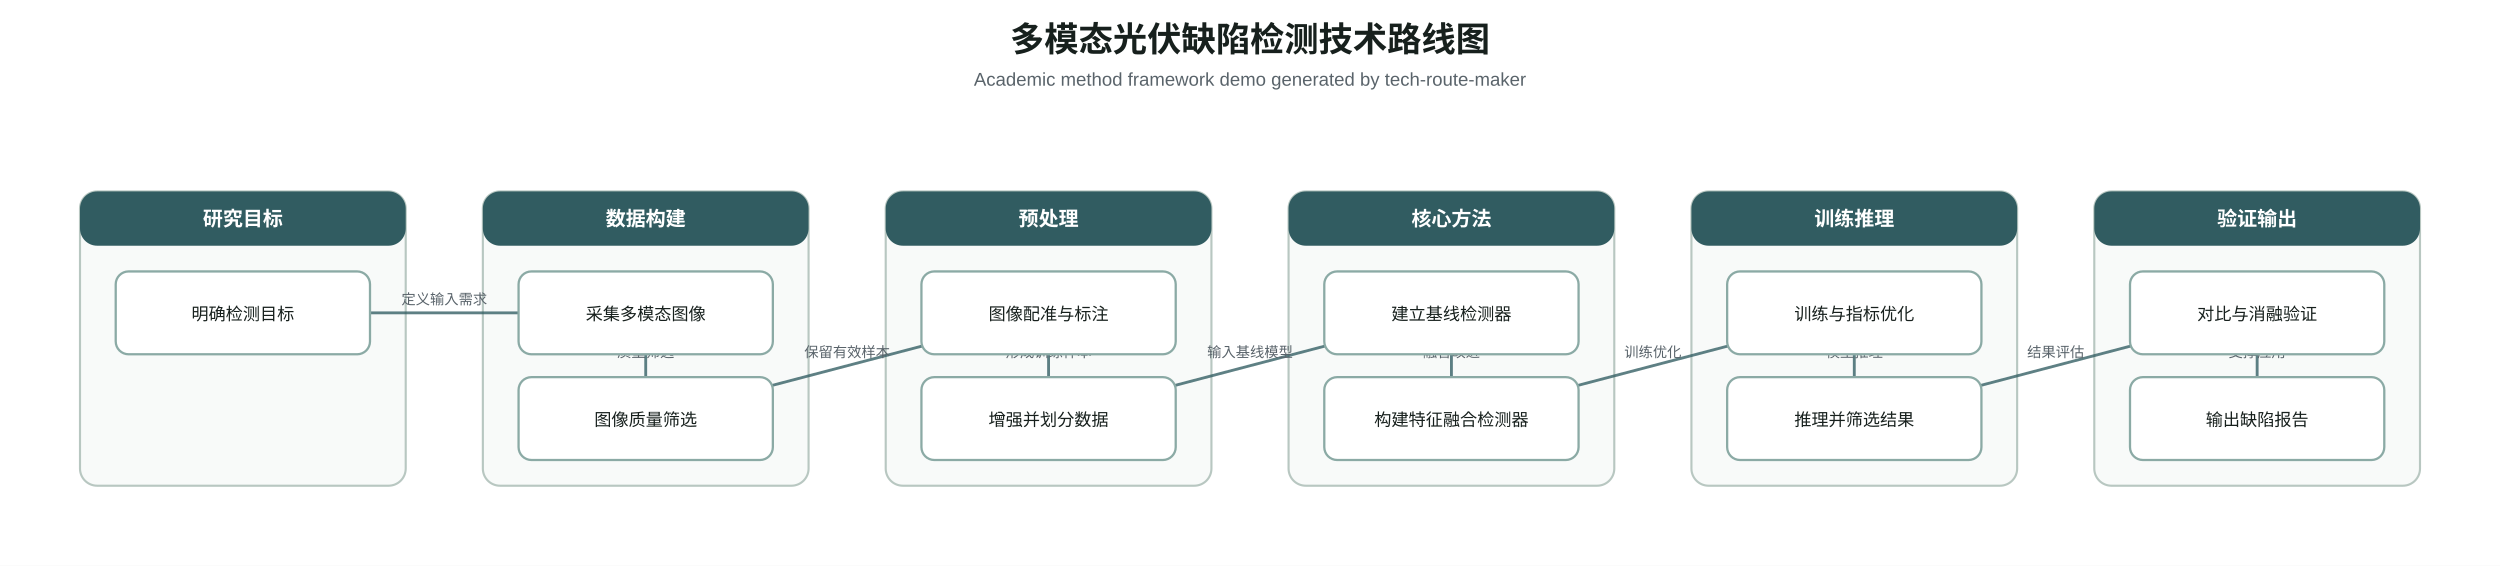
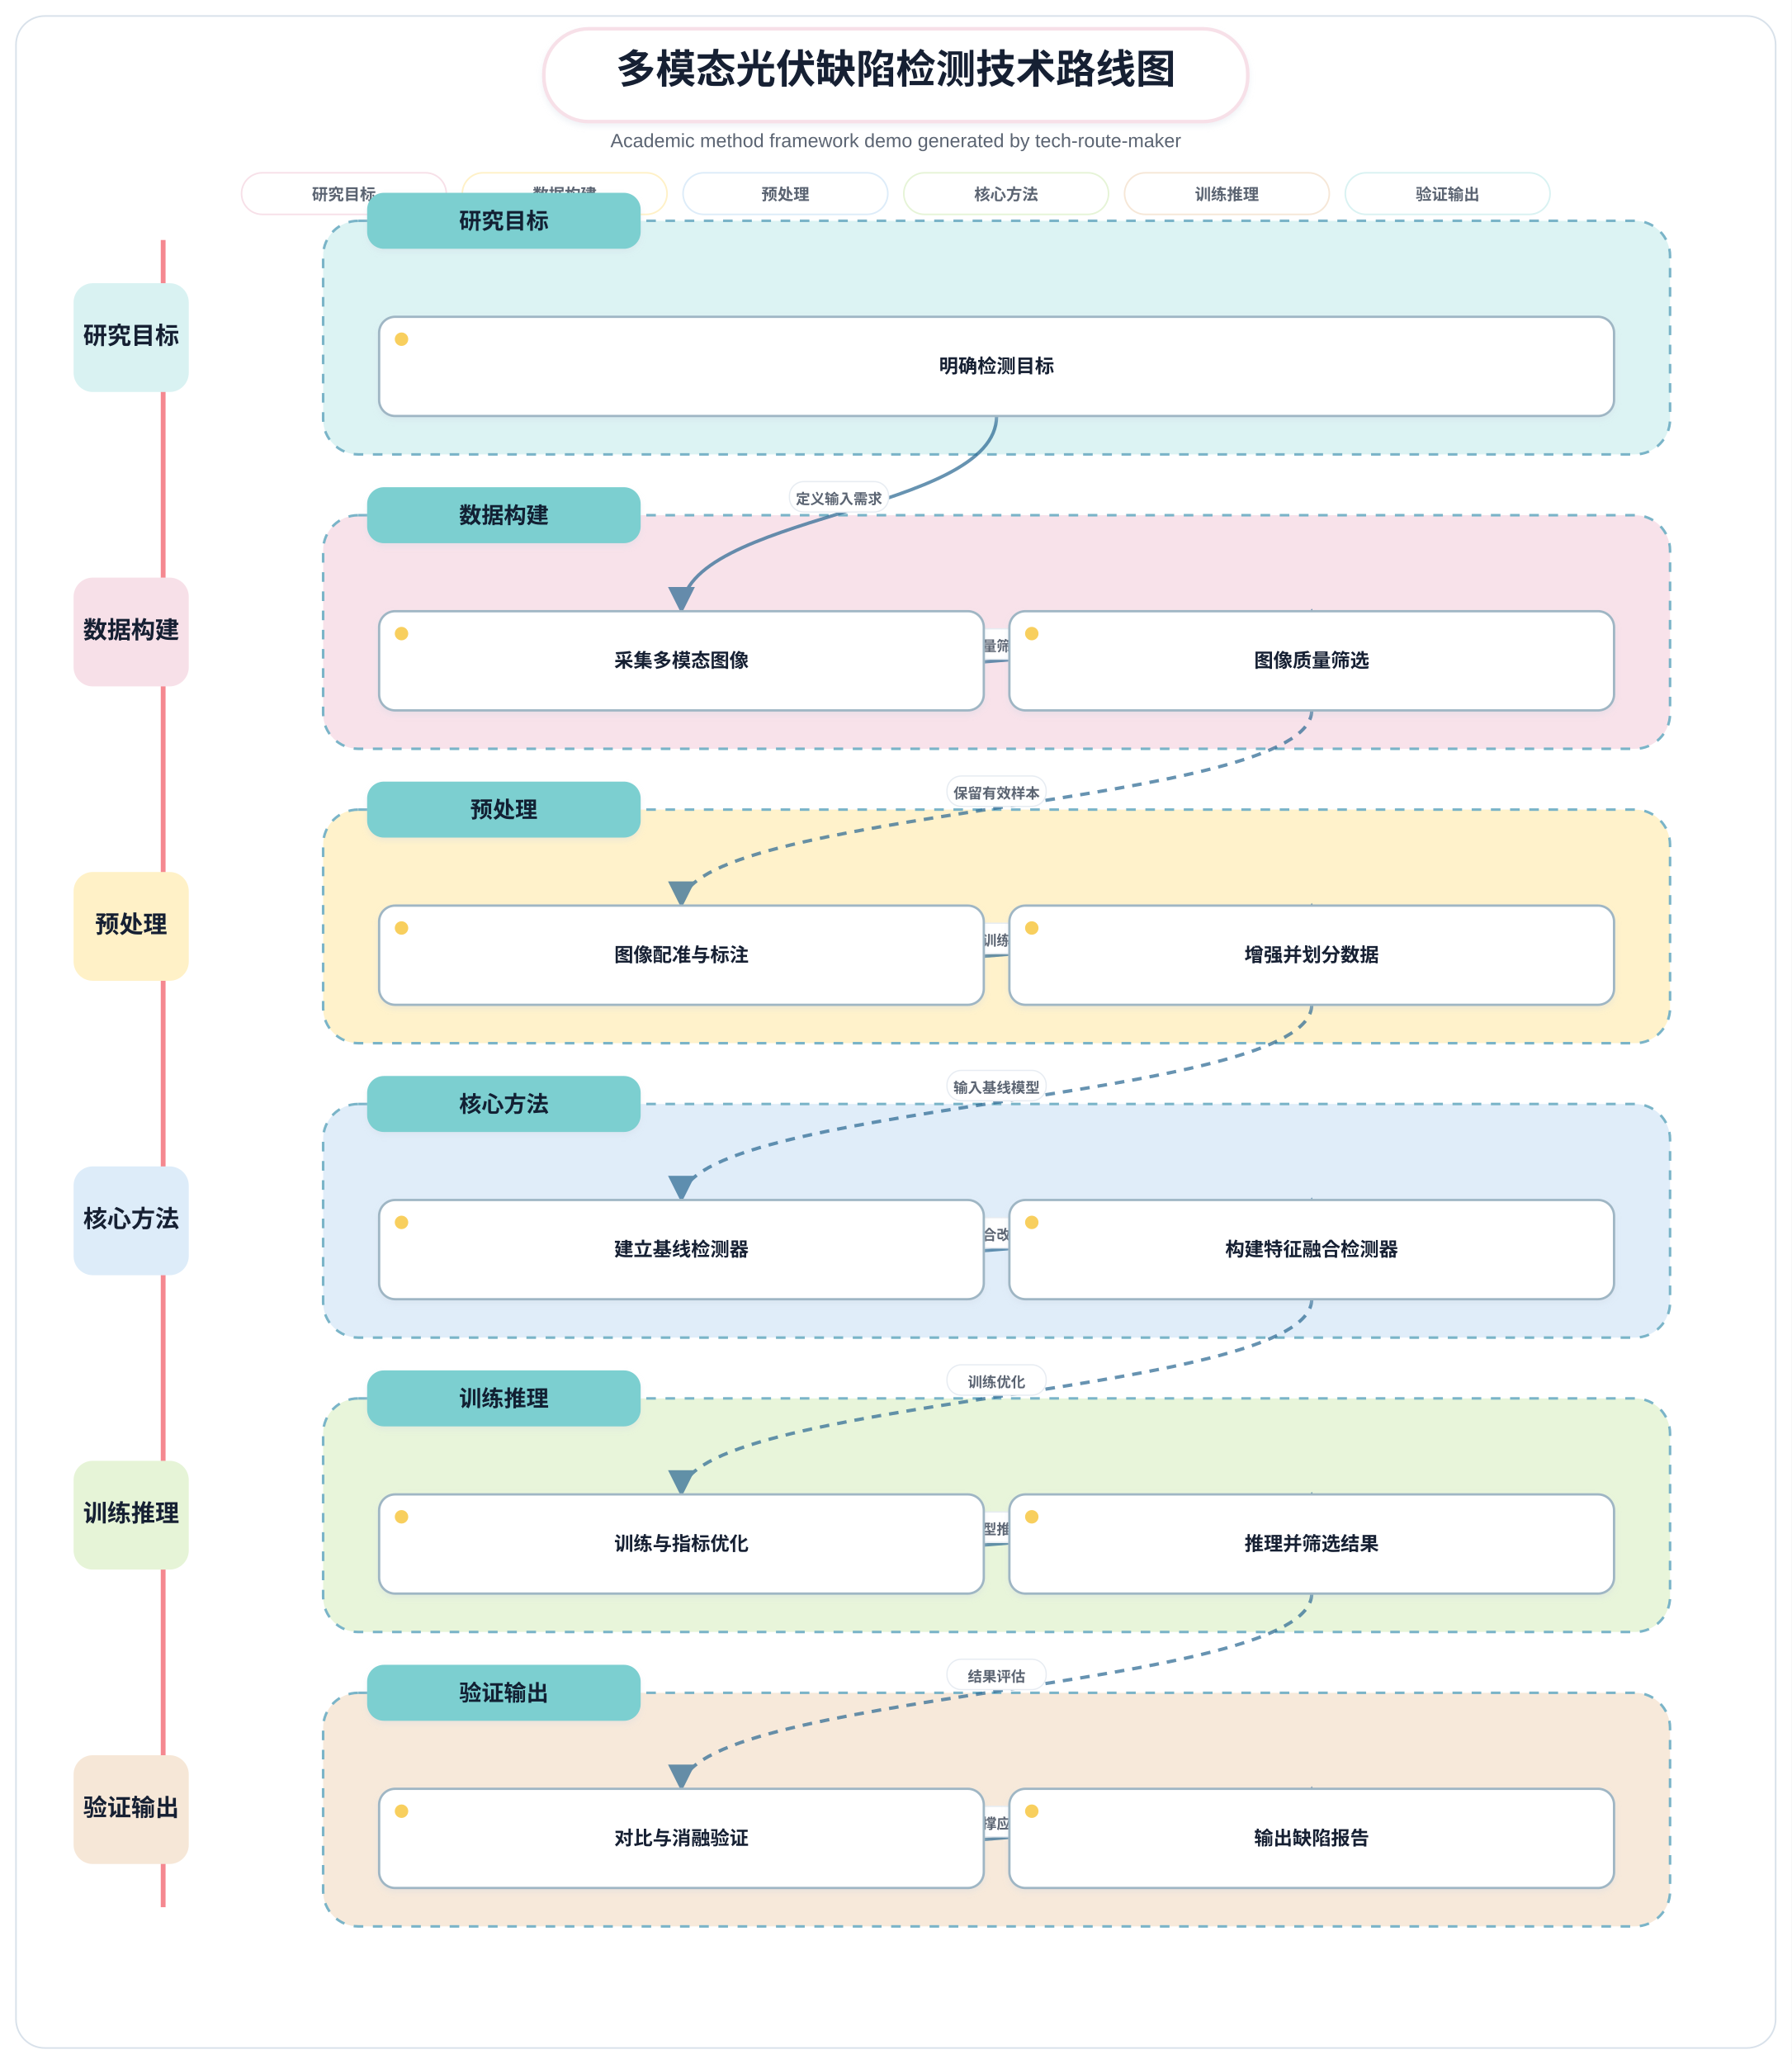
- <svg xmlns="http://www.w3.org/2000/svg" width="1750" height="396" viewBox="0 0 1750 396">
+ <svg xmlns="http://www.w3.org/2000/svg" width="1120" height="1290" viewBox="0 0 1120 1290">
  <defs>
    <marker id="arrow" viewBox="0 0 10 10" refX="9" refY="5" markerWidth="8" markerHeight="8" orient="auto-start-reverse">
-       <path d="M 0 0 L 10 5 L 0 10 z" fill="#315C61" />
+       <path d="M 0 0 L 10 5 L 0 10 z" fill="#2C6A93" />
    </marker>
+     <filter id="softShadow" x="-20%" y="-20%" width="140%" height="140%">
+       <feDropShadow dx="0" dy="2" stdDeviation="2" flood-color="#CBD5E1" flood-opacity="0.32" />
+     </filter>
  </defs>
  <rect width="100%" height="100%" fill="#FFFFFF" />
-   <text x="875.0" y="36" text-anchor="middle" font-size="24" font-family="Arial, Helvetica, sans-serif" font-weight="700" fill="#17201D">多模态光伏缺陷检测技术路线图</text>
-   <text x="875.0" y="60" text-anchor="middle" font-size="13" font-family="Arial, Helvetica, sans-serif" fill="#59636A">Academic method framework demo generated by tech-route-maker</text>
-   <rect x="56.0" y="134.0" width="228.0" height="206.0" rx="12" fill="#F8FAF9" stroke="#B8C7C1" stroke-width="1.5" />
-   <rect x="56.0" y="134.0" width="228.0" height="38" rx="12" fill="#315C61" />
-   <text x="170.0" y="158.0" text-anchor="middle" font-size="14" font-family="Arial, Helvetica, sans-serif" font-weight="700" fill="#FFFFFF">研究目标</text>
-   <rect x="338.0" y="134.0" width="228.0" height="206.0" rx="12" fill="#F8FAF9" stroke="#B8C7C1" stroke-width="1.5" />
-   <rect x="338.0" y="134.0" width="228.0" height="38" rx="12" fill="#315C61" />
-   <text x="452.0" y="158.0" text-anchor="middle" font-size="14" font-family="Arial, Helvetica, sans-serif" font-weight="700" fill="#FFFFFF">数据构建</text>
-   <rect x="620.0" y="134.0" width="228.0" height="206.0" rx="12" fill="#F8FAF9" stroke="#B8C7C1" stroke-width="1.5" />
-   <rect x="620.0" y="134.0" width="228.0" height="38" rx="12" fill="#315C61" />
-   <text x="734.0" y="158.0" text-anchor="middle" font-size="14" font-family="Arial, Helvetica, sans-serif" font-weight="700" fill="#FFFFFF">预处理</text>
-   <rect x="902.0" y="134.0" width="228.0" height="206.0" rx="12" fill="#F8FAF9" stroke="#B8C7C1" stroke-width="1.5" />
-   <rect x="902.0" y="134.0" width="228.0" height="38" rx="12" fill="#315C61" />
-   <text x="1016.0" y="158.0" text-anchor="middle" font-size="14" font-family="Arial, Helvetica, sans-serif" font-weight="700" fill="#FFFFFF">核心方法</text>
-   <rect x="1184.0" y="134.0" width="228.0" height="206.0" rx="12" fill="#F8FAF9" stroke="#B8C7C1" stroke-width="1.5" />
-   <rect x="1184.0" y="134.0" width="228.0" height="38" rx="12" fill="#315C61" />
-   <text x="1298.0" y="158.0" text-anchor="middle" font-size="14" font-family="Arial, Helvetica, sans-serif" font-weight="700" fill="#FFFFFF">训练推理</text>
-   <rect x="1466.0" y="134.0" width="228.0" height="206.0" rx="12" fill="#F8FAF9" stroke="#B8C7C1" stroke-width="1.5" />
-   <rect x="1466.0" y="134.0" width="228.0" height="38" rx="12" fill="#315C61" />
-   <text x="1580.0" y="158.0" text-anchor="middle" font-size="14" font-family="Arial, Helvetica, sans-serif" font-weight="700" fill="#FFFFFF">验证输出</text>
-   <line x1="170.0" y1="219.0" x2="452.0" y2="219.0" stroke="#315C61" stroke-width="2" marker-end="url(#arrow)" opacity="0.78" />
-   <text x="311.0" y="213.0" text-anchor="middle" font-size="10" font-family="Arial, Helvetica, sans-serif" fill="#59636A">定义输入需求</text>
-   <line x1="452.0" y1="219.0" x2="452.0" y2="293.0" stroke="#315C61" stroke-width="2" marker-end="url(#arrow)" opacity="0.78" />
-   <text x="452.0" y="250.0" text-anchor="middle" font-size="10" font-family="Arial, Helvetica, sans-serif" fill="#59636A">质量筛选</text>
-   <line x1="452.0" y1="293.0" x2="734.0" y2="219.0" stroke="#315C61" stroke-width="2" marker-end="url(#arrow)" opacity="0.78" />
-   <text x="593.0" y="250.0" text-anchor="middle" font-size="10" font-family="Arial, Helvetica, sans-serif" fill="#59636A">保留有效样本</text>
-   <line x1="734.0" y1="219.0" x2="734.0" y2="293.0" stroke="#315C61" stroke-width="2" marker-end="url(#arrow)" opacity="0.78" />
-   <text x="734.0" y="250.0" text-anchor="middle" font-size="10" font-family="Arial, Helvetica, sans-serif" fill="#59636A">形成训练样本</text>
-   <line x1="734.0" y1="293.0" x2="1016.0" y2="219.0" stroke="#315C61" stroke-width="2" marker-end="url(#arrow)" opacity="0.78" />
-   <text x="875.0" y="250.0" text-anchor="middle" font-size="10" font-family="Arial, Helvetica, sans-serif" fill="#59636A">输入基线模型</text>
-   <line x1="1016.0" y1="219.0" x2="1016.0" y2="293.0" stroke="#315C61" stroke-width="2" marker-end="url(#arrow)" opacity="0.78" />
-   <text x="1016.0" y="250.0" text-anchor="middle" font-size="10" font-family="Arial, Helvetica, sans-serif" fill="#59636A">融合改进</text>
-   <line x1="1016.0" y1="293.0" x2="1298.0" y2="219.0" stroke="#315C61" stroke-width="2" marker-end="url(#arrow)" opacity="0.78" />
-   <text x="1157.0" y="250.0" text-anchor="middle" font-size="10" font-family="Arial, Helvetica, sans-serif" fill="#59636A">训练优化</text>
-   <line x1="1298.0" y1="219.0" x2="1298.0" y2="293.0" stroke="#315C61" stroke-width="2" marker-end="url(#arrow)" opacity="0.78" />
-   <text x="1298.0" y="250.0" text-anchor="middle" font-size="10" font-family="Arial, Helvetica, sans-serif" fill="#59636A">模型推理</text>
-   <line x1="1298.0" y1="293.0" x2="1580.0" y2="219.0" stroke="#315C61" stroke-width="2" marker-end="url(#arrow)" opacity="0.78" />
-   <text x="1439.0" y="250.0" text-anchor="middle" font-size="10" font-family="Arial, Helvetica, sans-serif" fill="#59636A">结果评估</text>
-   <line x1="1580.0" y1="219.0" x2="1580.0" y2="293.0" stroke="#315C61" stroke-width="2" marker-end="url(#arrow)" opacity="0.78" />
-   <text x="1580.0" y="250.0" text-anchor="middle" font-size="10" font-family="Arial, Helvetica, sans-serif" fill="#59636A">支撑应用</text>
+   <rect x="10.0" y="10.0" width="1100.0" height="1270.0" rx="18" fill="none" stroke="#D8E1EA" stroke-width="1.0" />
+   <rect x="340.0" y="18.0" width="440.0" height="58.0" rx="28" fill="#FFFFFF" stroke="#F7E0E8" stroke-width="2.2" filter="url(#softShadow)" />
+   <text x="560.0" y="52.0" text-anchor="middle" font-size="25" font-family="Arial, Helvetica, sans-serif" font-weight="700" fill="#162033">多模态光伏缺陷检测技术路线图</text>
+   <text x="560.0" y="92.0" text-anchor="middle" font-size="12" font-family="Arial, Helvetica, sans-serif" font-weight="400" fill="#5B6472">Academic method framework demo generated by tech-route-maker</text>
+   <rect x="151.0" y="108.0" width="128.0" height="26.0" rx="13" fill="#FFFFFF" stroke="#F7E0E8" stroke-width="1.0" />
+   <text x="215.0" y="125.0" text-anchor="middle" font-size="10" font-family="Arial, Helvetica, sans-serif" font-weight="600" fill="#5B6472">研究目标</text>
+   <rect x="289.0" y="108.0" width="128.0" height="26.0" rx="13" fill="#FFFFFF" stroke="#FFF1C7" stroke-width="1.0" />
+   <text x="353.0" y="125.0" text-anchor="middle" font-size="10" font-family="Arial, Helvetica, sans-serif" font-weight="600" fill="#5B6472">数据构建</text>
+   <rect x="427.0" y="108.0" width="128.0" height="26.0" rx="13" fill="#FFFFFF" stroke="#DDECF9" stroke-width="1.0" />
+   <text x="491.0" y="125.0" text-anchor="middle" font-size="10" font-family="Arial, Helvetica, sans-serif" font-weight="600" fill="#5B6472">预处理</text>
+   <rect x="565.0" y="108.0" width="128.0" height="26.0" rx="13" fill="#FFFFFF" stroke="#E6F4D7" stroke-width="1.0" />
+   <text x="629.0" y="125.0" text-anchor="middle" font-size="10" font-family="Arial, Helvetica, sans-serif" font-weight="600" fill="#5B6472">核心方法</text>
+   <rect x="703.0" y="108.0" width="128.0" height="26.0" rx="13" fill="#FFFFFF" stroke="#F6E7D7" stroke-width="1.0" />
+   <text x="767.0" y="125.0" text-anchor="middle" font-size="10" font-family="Arial, Helvetica, sans-serif" font-weight="600" fill="#5B6472">训练推理</text>
+   <rect x="841.0" y="108.0" width="128.0" height="26.0" rx="13" fill="#FFFFFF" stroke="#D9F2F2" stroke-width="1.0" />
+   <text x="905.0" y="125.0" text-anchor="middle" font-size="10" font-family="Arial, Helvetica, sans-serif" font-weight="600" fill="#5B6472">验证输出</text>
+   <line x1="102.0" y1="150.0" x2="102.0" y2="1192.0" stroke="#F36E78" stroke-width="3" opacity="0.82" />
+   <circle cx="102.0" cy="211.0" r="7" fill="#F36E78" />
+   <rect x="46.0" y="177.0" width="72.0" height="68.0" rx="12" fill="#D9F2F2" stroke="none" stroke-width="1.5" />
+   <text x="82.0" y="215.0" text-anchor="middle" font-size="15" font-family="Arial, Helvetica, sans-serif" font-weight="700" fill="#162033">研究目标</text>
+   <circle cx="102.0" cy="395.0" r="7" fill="#F36E78" />
+   <rect x="46.0" y="361.0" width="72.0" height="68.0" rx="12" fill="#F7E0E8" stroke="none" stroke-width="1.5" />
+   <text x="82.0" y="399.0" text-anchor="middle" font-size="15" font-family="Arial, Helvetica, sans-serif" font-weight="700" fill="#162033">数据构建</text>
+   <circle cx="102.0" cy="579.0" r="7" fill="#F36E78" />
+   <rect x="46.0" y="545.0" width="72.0" height="68.0" rx="12" fill="#FFF1C7" stroke="none" stroke-width="1.5" />
+   <text x="82.0" y="583.0" text-anchor="middle" font-size="15" font-family="Arial, Helvetica, sans-serif" font-weight="700" fill="#162033">预处理</text>
+   <circle cx="102.0" cy="763.0" r="7" fill="#F36E78" />
+   <rect x="46.0" y="729.0" width="72.0" height="68.0" rx="12" fill="#DDECF9" stroke="none" stroke-width="1.5" />
+   <text x="82.0" y="767.0" text-anchor="middle" font-size="15" font-family="Arial, Helvetica, sans-serif" font-weight="700" fill="#162033">核心方法</text>
+   <circle cx="102.0" cy="947.0" r="7" fill="#F36E78" />
+   <rect x="46.0" y="913.0" width="72.0" height="68.0" rx="12" fill="#E6F4D7" stroke="none" stroke-width="1.5" />
+   <text x="82.0" y="951.0" text-anchor="middle" font-size="15" font-family="Arial, Helvetica, sans-serif" font-weight="700" fill="#162033">训练推理</text>
+   <circle cx="102.0" cy="1131.0" r="7" fill="#F36E78" />
+   <rect x="46.0" y="1097.0" width="72.0" height="68.0" rx="12" fill="#F6E7D7" stroke="none" stroke-width="1.5" />
+   <text x="82.0" y="1135.0" text-anchor="middle" font-size="15" font-family="Arial, Helvetica, sans-serif" font-weight="700" fill="#162033">验证输出</text>
+   <rect x="202.0" y="138.0" width="842.0" height="146.0" rx="22" fill="#D9F2F2" stroke="#6FAEC3" stroke-width="1.6" stroke-dasharray="6 6" opacity="0.92" />
+   <rect x="230.0" y="121.0" width="170.0" height="34.0" rx="10" fill="#7BCFD0" stroke="#7BCFD0" stroke-width="1.0" filter="url(#softShadow)" />
+   <text x="315.0" y="143.0" text-anchor="middle" font-size="14" font-family="Arial, Helvetica, sans-serif" font-weight="700" fill="#122033">研究目标</text>
+   <rect x="202.0" y="322.0" width="842.0" height="146.0" rx="22" fill="#F7E0E8" stroke="#6FAEC3" stroke-width="1.6" stroke-dasharray="6 6" opacity="0.92" />
+   <rect x="230.0" y="305.0" width="170.0" height="34.0" rx="10" fill="#7BCFD0" stroke="#7BCFD0" stroke-width="1.0" filter="url(#softShadow)" />
+   <text x="315.0" y="327.0" text-anchor="middle" font-size="14" font-family="Arial, Helvetica, sans-serif" font-weight="700" fill="#122033">数据构建</text>
+   <rect x="202.0" y="506.0" width="842.0" height="146.0" rx="22" fill="#FFF1C7" stroke="#6FAEC3" stroke-width="1.6" stroke-dasharray="6 6" opacity="0.92" />
+   <rect x="230.0" y="489.0" width="170.0" height="34.0" rx="10" fill="#7BCFD0" stroke="#7BCFD0" stroke-width="1.0" filter="url(#softShadow)" />
+   <text x="315.0" y="511.0" text-anchor="middle" font-size="14" font-family="Arial, Helvetica, sans-serif" font-weight="700" fill="#122033">预处理</text>
+   <rect x="202.0" y="690.0" width="842.0" height="146.0" rx="22" fill="#DDECF9" stroke="#6FAEC3" stroke-width="1.6" stroke-dasharray="6 6" opacity="0.92" />
+   <rect x="230.0" y="673.0" width="170.0" height="34.0" rx="10" fill="#7BCFD0" stroke="#7BCFD0" stroke-width="1.0" filter="url(#softShadow)" />
+   <text x="315.0" y="695.0" text-anchor="middle" font-size="14" font-family="Arial, Helvetica, sans-serif" font-weight="700" fill="#122033">核心方法</text>
+   <rect x="202.0" y="874.0" width="842.0" height="146.0" rx="22" fill="#E6F4D7" stroke="#6FAEC3" stroke-width="1.6" stroke-dasharray="6 6" opacity="0.92" />
+   <rect x="230.0" y="857.0" width="170.0" height="34.0" rx="10" fill="#7BCFD0" stroke="#7BCFD0" stroke-width="1.0" filter="url(#softShadow)" />
+   <text x="315.0" y="879.0" text-anchor="middle" font-size="14" font-family="Arial, Helvetica, sans-serif" font-weight="700" fill="#122033">训练推理</text>
+   <rect x="202.0" y="1058.0" width="842.0" height="146.0" rx="22" fill="#F6E7D7" stroke="#6FAEC3" stroke-width="1.6" stroke-dasharray="6 6" opacity="0.92" />
+   <rect x="230.0" y="1041.0" width="170.0" height="34.0" rx="10" fill="#7BCFD0" stroke="#7BCFD0" stroke-width="1.0" filter="url(#softShadow)" />
+   <text x="315.0" y="1063.0" text-anchor="middle" font-size="14" font-family="Arial, Helvetica, sans-serif" font-weight="700" fill="#122033">验证输出</text>
+   <path d="M 623.0 260.0 C 623.0 321.0, 426.0 321.0, 426.0 382.0" fill="none" stroke="#2C6A93" stroke-width="2.1" marker-end="url(#arrow)" opacity="0.72" />
+   <rect x="493.5" y="301.0" width="62.0" height="19.0" rx="9" fill="#FFFFFF" stroke="#E7ECF2" stroke-width="0.8" />
+   <text x="524.5" y="315.0" text-anchor="middle" font-size="9" font-family="Arial, Helvetica, sans-serif" font-weight="600" fill="#5B6472">定义输入需求</text>
+   <path d="M 426.0 444.0 C 426.0 413.0, 820.0 413.0, 820.0 382.0" fill="none" stroke="#2C6A93" stroke-width="2.1" marker-end="url(#arrow)" opacity="0.72" />
+   <rect x="592.0" y="393.0" width="62.0" height="19.0" rx="9" fill="#FFFFFF" stroke="#E7ECF2" stroke-width="0.8" />
+   <text x="623.0" y="407.0" text-anchor="middle" font-size="9" font-family="Arial, Helvetica, sans-serif" font-weight="600" fill="#5B6472">质量筛选</text>
+   <path d="M 820.0 444.0 C 820.0 505.0, 426.0 505.0, 426.0 566.0" fill="none" stroke="#2C6A93" stroke-width="2.1" marker-end="url(#arrow)" opacity="0.72" stroke-dasharray="6 5" />
+   <rect x="592.0" y="485.0" width="62.0" height="19.0" rx="9" fill="#FFFFFF" stroke="#E7ECF2" stroke-width="0.8" />
+   <text x="623.0" y="499.0" text-anchor="middle" font-size="9" font-family="Arial, Helvetica, sans-serif" font-weight="600" fill="#5B6472">保留有效样本</text>
+   <path d="M 426.0 628.0 C 426.0 597.0, 820.0 597.0, 820.0 566.0" fill="none" stroke="#2C6A93" stroke-width="2.1" marker-end="url(#arrow)" opacity="0.72" />
+   <rect x="592.0" y="577.0" width="62.0" height="19.0" rx="9" fill="#FFFFFF" stroke="#E7ECF2" stroke-width="0.8" />
+   <text x="623.0" y="591.0" text-anchor="middle" font-size="9" font-family="Arial, Helvetica, sans-serif" font-weight="600" fill="#5B6472">形成训练样本</text>
+   <path d="M 820.0 628.0 C 820.0 689.0, 426.0 689.0, 426.0 750.0" fill="none" stroke="#2C6A93" stroke-width="2.1" marker-end="url(#arrow)" opacity="0.72" stroke-dasharray="6 5" />
+   <rect x="592.0" y="669.0" width="62.0" height="19.0" rx="9" fill="#FFFFFF" stroke="#E7ECF2" stroke-width="0.8" />
+   <text x="623.0" y="683.0" text-anchor="middle" font-size="9" font-family="Arial, Helvetica, sans-serif" font-weight="600" fill="#5B6472">输入基线模型</text>
+   <path d="M 426.0 812.0 C 426.0 781.0, 820.0 781.0, 820.0 750.0" fill="none" stroke="#2C6A93" stroke-width="2.1" marker-end="url(#arrow)" opacity="0.72" />
+   <rect x="592.0" y="761.0" width="62.0" height="19.0" rx="9" fill="#FFFFFF" stroke="#E7ECF2" stroke-width="0.8" />
+   <text x="623.0" y="775.0" text-anchor="middle" font-size="9" font-family="Arial, Helvetica, sans-serif" font-weight="600" fill="#5B6472">融合改进</text>
+   <path d="M 820.0 812.0 C 820.0 873.0, 426.0 873.0, 426.0 934.0" fill="none" stroke="#2C6A93" stroke-width="2.1" marker-end="url(#arrow)" opacity="0.72" stroke-dasharray="6 5" />
+   <rect x="592.0" y="853.0" width="62.0" height="19.0" rx="9" fill="#FFFFFF" stroke="#E7ECF2" stroke-width="0.8" />
+   <text x="623.0" y="867.0" text-anchor="middle" font-size="9" font-family="Arial, Helvetica, sans-serif" font-weight="600" fill="#5B6472">训练优化</text>
+   <path d="M 426.0 996.0 C 426.0 965.0, 820.0 965.0, 820.0 934.0" fill="none" stroke="#2C6A93" stroke-width="2.1" marker-end="url(#arrow)" opacity="0.72" />
+   <rect x="592.0" y="945.0" width="62.0" height="19.0" rx="9" fill="#FFFFFF" stroke="#E7ECF2" stroke-width="0.8" />
+   <text x="623.0" y="959.0" text-anchor="middle" font-size="9" font-family="Arial, Helvetica, sans-serif" font-weight="600" fill="#5B6472">模型推理</text>
+   <path d="M 820.0 996.0 C 820.0 1057.0, 426.0 1057.0, 426.0 1118.0" fill="none" stroke="#2C6A93" stroke-width="2.1" marker-end="url(#arrow)" opacity="0.72" stroke-dasharray="6 5" />
+   <rect x="592.0" y="1037.0" width="62.0" height="19.0" rx="9" fill="#FFFFFF" stroke="#E7ECF2" stroke-width="0.8" />
+   <text x="623.0" y="1051.0" text-anchor="middle" font-size="9" font-family="Arial, Helvetica, sans-serif" font-weight="600" fill="#5B6472">结果评估</text>
+   <path d="M 426.0 1180.0 C 426.0 1149.0, 820.0 1149.0, 820.0 1118.0" fill="none" stroke="#2C6A93" stroke-width="2.1" marker-end="url(#arrow)" opacity="0.72" />
+   <rect x="592.0" y="1129.0" width="62.0" height="19.0" rx="9" fill="#FFFFFF" stroke="#E7ECF2" stroke-width="0.8" />
+   <text x="623.0" y="1143.0" text-anchor="middle" font-size="9" font-family="Arial, Helvetica, sans-serif" font-weight="600" fill="#5B6472">支撑应用</text>
  <g class="node" data-node="objective_goal" style="cursor:pointer">
-     <rect x="81.0" y="190.0" width="178.0" height="58.0" rx="9" fill="#FFFFFF" stroke="#8BAAA5" stroke-width="1.6" />
-     <text x="170.0" y="224.0" text-anchor="middle" font-size="12" font-family="Arial, Helvetica, sans-serif" fill="#17201D">明确检测目标</text>
+     <rect x="237.0" y="198.0" width="772.0" height="62.0" rx="10" fill="#FFFFFF" stroke="#9FB6C4" stroke-width="1.45" filter="url(#softShadow)" />
+     <circle cx="251.0" cy="212.0" r="4.2" fill="#F7C744" opacity="0.86" />
+     <text x="623.0" y="233.0" text-anchor="middle" font-size="12" font-family="Arial, Helvetica, sans-serif" font-weight="600" fill="#162033">明确检测目标</text>
  </g>
  <g class="node" data-node="data_capture" style="cursor:pointer">
-     <rect x="363.0" y="190.0" width="178.0" height="58.0" rx="9" fill="#FFFFFF" stroke="#8BAAA5" stroke-width="1.6" />
-     <text x="452.0" y="224.0" text-anchor="middle" font-size="12" font-family="Arial, Helvetica, sans-serif" fill="#17201D">采集多模态图像</text>
+     <rect x="237.0" y="382.0" width="378.0" height="62.0" rx="10" fill="#FFFFFF" stroke="#9FB6C4" stroke-width="1.45" filter="url(#softShadow)" />
+     <circle cx="251.0" cy="396.0" r="4.2" fill="#F7C744" opacity="0.86" />
+     <text x="426.0" y="417.0" text-anchor="middle" font-size="12" font-family="Arial, Helvetica, sans-serif" font-weight="600" fill="#162033">采集多模态图像</text>
  </g>
  <g class="node" data-node="data_screen" style="cursor:pointer">
-     <rect x="363.0" y="264.0" width="178.0" height="58.0" rx="9" fill="#FFFFFF" stroke="#8BAAA5" stroke-width="1.6" />
-     <text x="452.0" y="298.0" text-anchor="middle" font-size="12" font-family="Arial, Helvetica, sans-serif" fill="#17201D">图像质量筛选</text>
+     <rect x="631.0" y="382.0" width="378.0" height="62.0" rx="10" fill="#FFFFFF" stroke="#9FB6C4" stroke-width="1.45" filter="url(#softShadow)" />
+     <circle cx="645.0" cy="396.0" r="4.2" fill="#F7C744" opacity="0.86" />
+     <text x="820.0" y="417.0" text-anchor="middle" font-size="12" font-family="Arial, Helvetica, sans-serif" font-weight="600" fill="#162033">图像质量筛选</text>
  </g>
  <g class="node" data-node="preprocess_align" style="cursor:pointer">
-     <rect x="645.0" y="190.0" width="178.0" height="58.0" rx="9" fill="#FFFFFF" stroke="#8BAAA5" stroke-width="1.6" />
-     <text x="734.0" y="224.0" text-anchor="middle" font-size="12" font-family="Arial, Helvetica, sans-serif" fill="#17201D">图像配准与标注</text>
+     <rect x="237.0" y="566.0" width="378.0" height="62.0" rx="10" fill="#FFFFFF" stroke="#9FB6C4" stroke-width="1.45" filter="url(#softShadow)" />
+     <circle cx="251.0" cy="580.0" r="4.2" fill="#F7C744" opacity="0.86" />
+     <text x="426.0" y="601.0" text-anchor="middle" font-size="12" font-family="Arial, Helvetica, sans-serif" font-weight="600" fill="#162033">图像配准与标注</text>
  </g>
  <g class="node" data-node="preprocess_split" style="cursor:pointer">
-     <rect x="645.0" y="264.0" width="178.0" height="58.0" rx="9" fill="#FFFFFF" stroke="#8BAAA5" stroke-width="1.6" />
-     <text x="734.0" y="298.0" text-anchor="middle" font-size="12" font-family="Arial, Helvetica, sans-serif" fill="#17201D">增强并划分数据</text>
+     <rect x="631.0" y="566.0" width="378.0" height="62.0" rx="10" fill="#FFFFFF" stroke="#9FB6C4" stroke-width="1.45" filter="url(#softShadow)" />
+     <circle cx="645.0" cy="580.0" r="4.2" fill="#F7C744" opacity="0.86" />
+     <text x="820.0" y="601.0" text-anchor="middle" font-size="12" font-family="Arial, Helvetica, sans-serif" font-weight="600" fill="#162033">增强并划分数据</text>
  </g>
  <g class="node" data-node="method_baseline" style="cursor:pointer">
-     <rect x="927.0" y="190.0" width="178.0" height="58.0" rx="9" fill="#FFFFFF" stroke="#8BAAA5" stroke-width="1.6" />
-     <text x="1016.0" y="224.0" text-anchor="middle" font-size="12" font-family="Arial, Helvetica, sans-serif" fill="#17201D">建立基线检测器</text>
+     <rect x="237.0" y="750.0" width="378.0" height="62.0" rx="10" fill="#FFFFFF" stroke="#9FB6C4" stroke-width="1.45" filter="url(#softShadow)" />
+     <circle cx="251.0" cy="764.0" r="4.2" fill="#F7C744" opacity="0.86" />
+     <text x="426.0" y="785.0" text-anchor="middle" font-size="12" font-family="Arial, Helvetica, sans-serif" font-weight="600" fill="#162033">建立基线检测器</text>
  </g>
  <g class="node" data-node="method_fusion" style="cursor:pointer">
-     <rect x="927.0" y="264.0" width="178.0" height="58.0" rx="9" fill="#FFFFFF" stroke="#8BAAA5" stroke-width="1.6" />
-     <text x="1016.0" y="298.0" text-anchor="middle" font-size="12" font-family="Arial, Helvetica, sans-serif" fill="#17201D">构建特征融合检测器</text>
+     <rect x="631.0" y="750.0" width="378.0" height="62.0" rx="10" fill="#FFFFFF" stroke="#9FB6C4" stroke-width="1.45" filter="url(#softShadow)" />
+     <circle cx="645.0" cy="764.0" r="4.2" fill="#F7C744" opacity="0.86" />
+     <text x="820.0" y="785.0" text-anchor="middle" font-size="12" font-family="Arial, Helvetica, sans-serif" font-weight="600" fill="#162033">构建特征融合检测器</text>
  </g>
  <g class="node" data-node="train_supervised" style="cursor:pointer">
-     <rect x="1209.0" y="190.0" width="178.0" height="58.0" rx="9" fill="#FFFFFF" stroke="#8BAAA5" stroke-width="1.6" />
-     <text x="1298.0" y="224.0" text-anchor="middle" font-size="12" font-family="Arial, Helvetica, sans-serif" fill="#17201D">训练与指标优化</text>
+     <rect x="237.0" y="934.0" width="378.0" height="62.0" rx="10" fill="#FFFFFF" stroke="#9FB6C4" stroke-width="1.45" filter="url(#softShadow)" />
+     <circle cx="251.0" cy="948.0" r="4.2" fill="#F7C744" opacity="0.86" />
+     <text x="426.0" y="969.0" text-anchor="middle" font-size="12" font-family="Arial, Helvetica, sans-serif" font-weight="600" fill="#162033">训练与指标优化</text>
  </g>
  <g class="node" data-node="infer_filter" style="cursor:pointer">
-     <rect x="1209.0" y="264.0" width="178.0" height="58.0" rx="9" fill="#FFFFFF" stroke="#8BAAA5" stroke-width="1.6" />
-     <text x="1298.0" y="298.0" text-anchor="middle" font-size="12" font-family="Arial, Helvetica, sans-serif" fill="#17201D">推理并筛选结果</text>
+     <rect x="631.0" y="934.0" width="378.0" height="62.0" rx="10" fill="#FFFFFF" stroke="#9FB6C4" stroke-width="1.45" filter="url(#softShadow)" />
+     <circle cx="645.0" cy="948.0" r="4.2" fill="#F7C744" opacity="0.86" />
+     <text x="820.0" y="969.0" text-anchor="middle" font-size="12" font-family="Arial, Helvetica, sans-serif" font-weight="600" fill="#162033">推理并筛选结果</text>
  </g>
  <g class="node" data-node="eval_compare" style="cursor:pointer">
-     <rect x="1491.0" y="190.0" width="178.0" height="58.0" rx="9" fill="#FFFFFF" stroke="#8BAAA5" stroke-width="1.6" />
-     <text x="1580.0" y="224.0" text-anchor="middle" font-size="12" font-family="Arial, Helvetica, sans-serif" fill="#17201D">对比与消融验证</text>
+     <rect x="237.0" y="1118.0" width="378.0" height="62.0" rx="10" fill="#FFFFFF" stroke="#9FB6C4" stroke-width="1.45" filter="url(#softShadow)" />
+     <circle cx="251.0" cy="1132.0" r="4.2" fill="#F7C744" opacity="0.86" />
+     <text x="426.0" y="1153.0" text-anchor="middle" font-size="12" font-family="Arial, Helvetica, sans-serif" font-weight="600" fill="#162033">对比与消融验证</text>
  </g>
  <g class="node" data-node="output_report" style="cursor:pointer">
-     <rect x="1491.0" y="264.0" width="178.0" height="58.0" rx="9" fill="#FFFFFF" stroke="#8BAAA5" stroke-width="1.6" />
-     <text x="1580.0" y="298.0" text-anchor="middle" font-size="12" font-family="Arial, Helvetica, sans-serif" fill="#17201D">输出缺陷报告</text>
+     <rect x="631.0" y="1118.0" width="378.0" height="62.0" rx="10" fill="#FFFFFF" stroke="#9FB6C4" stroke-width="1.45" filter="url(#softShadow)" />
+     <circle cx="645.0" cy="1132.0" r="4.2" fill="#F7C744" opacity="0.86" />
+     <text x="820.0" y="1153.0" text-anchor="middle" font-size="12" font-family="Arial, Helvetica, sans-serif" font-weight="600" fill="#162033">输出缺陷报告</text>
  </g>
</svg>
